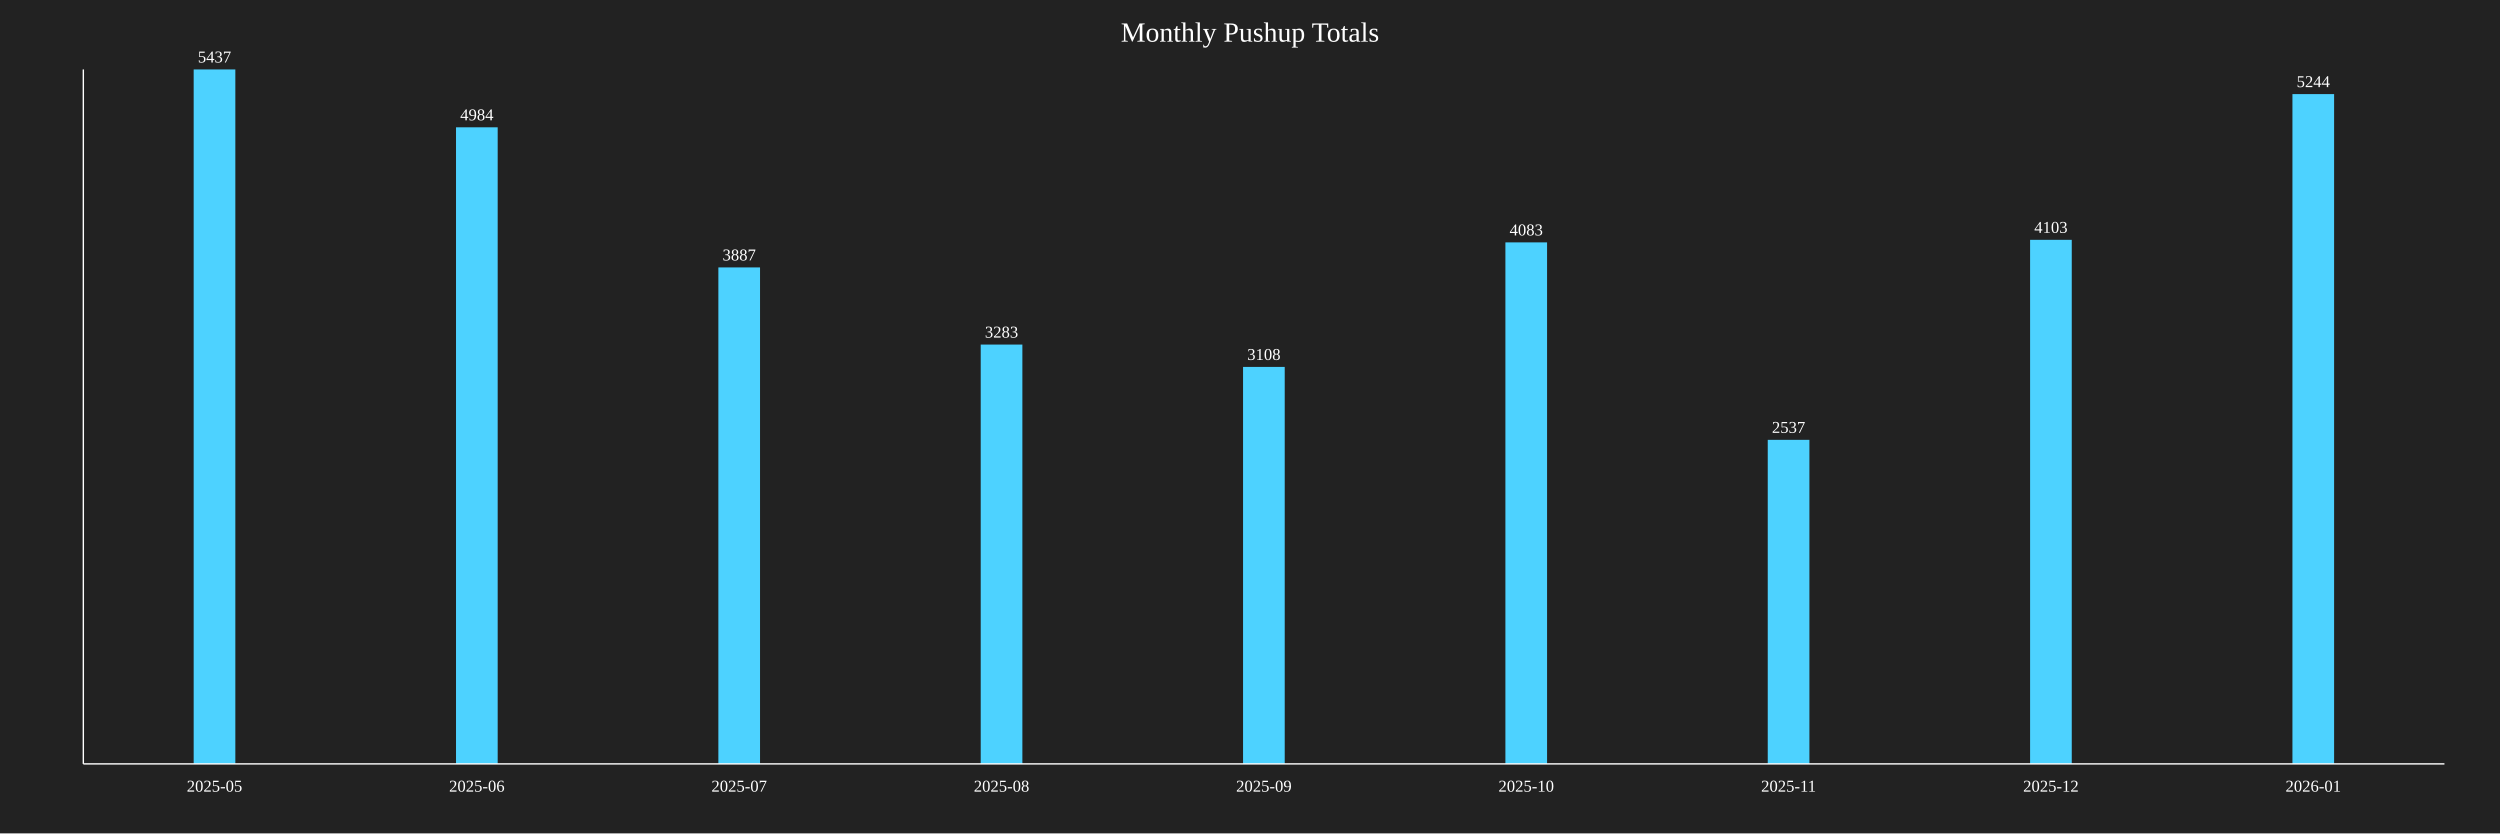
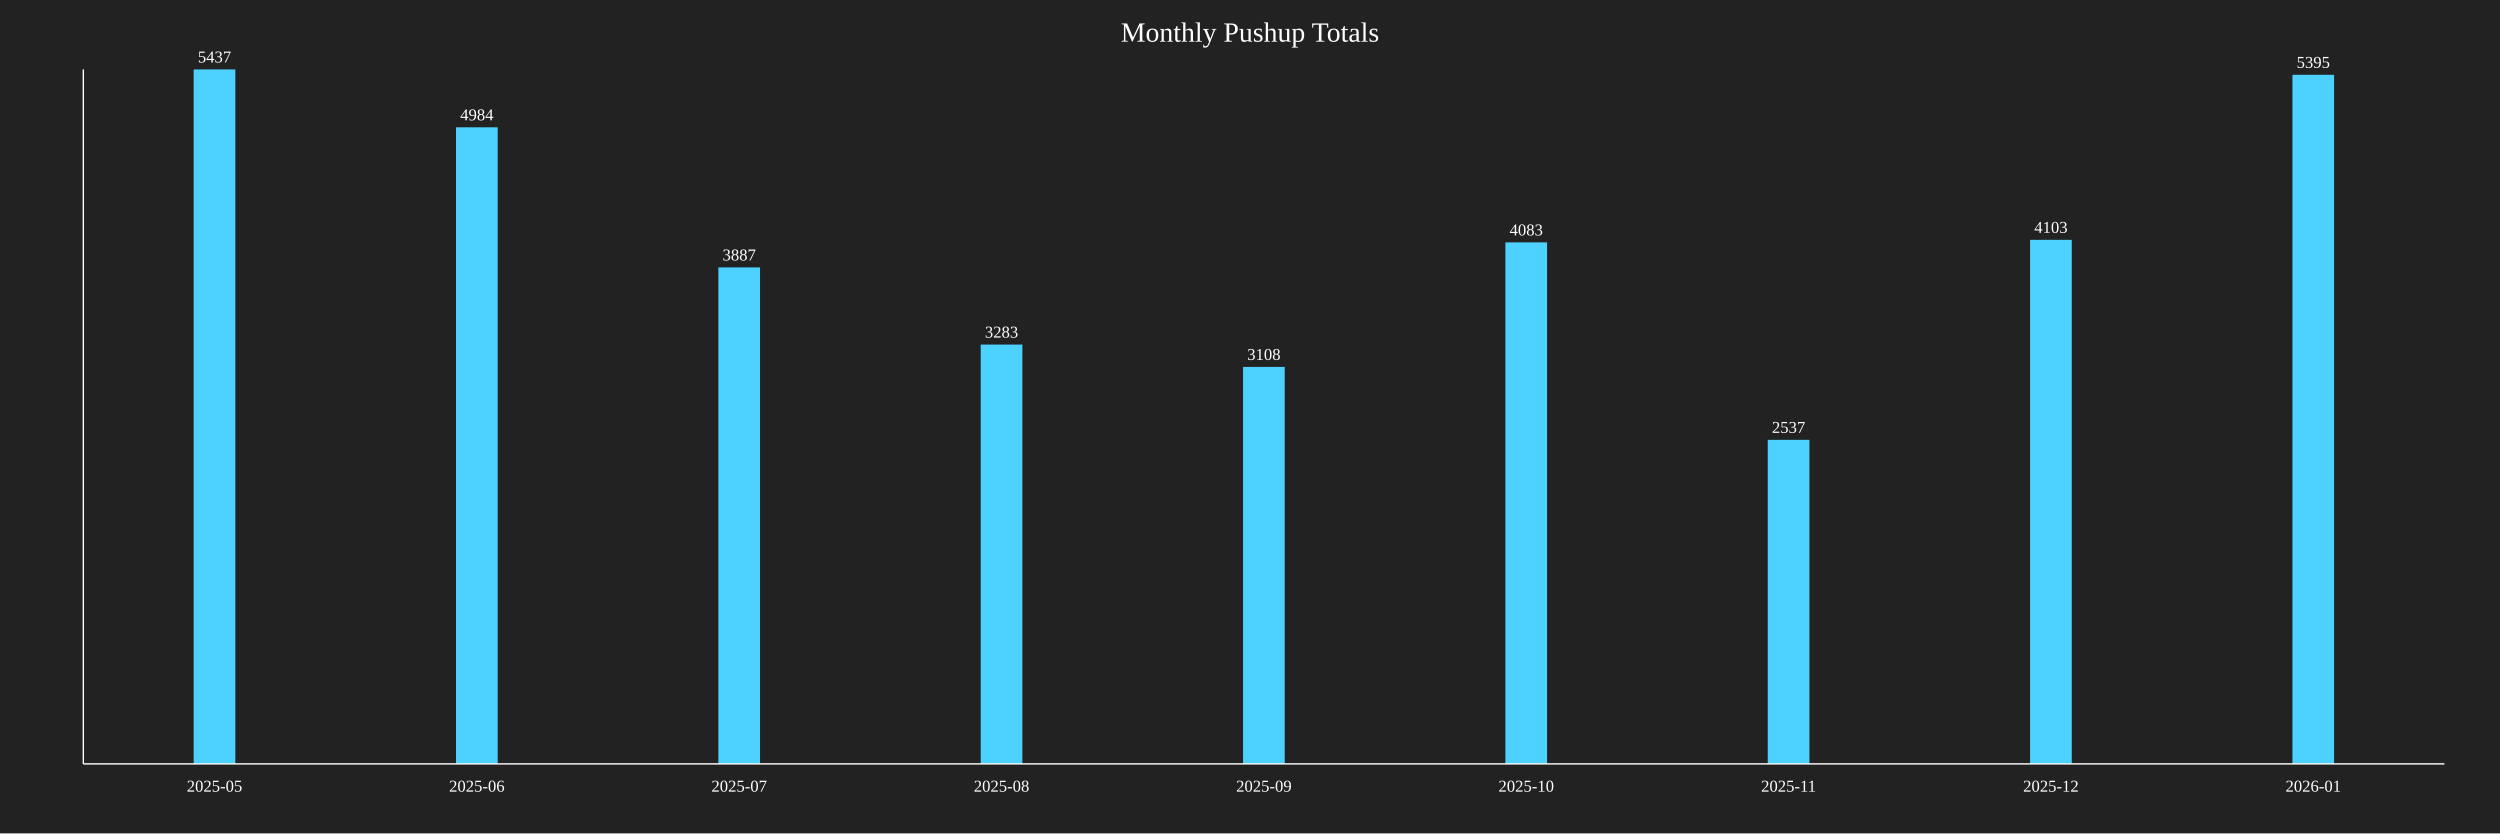
<svg xmlns="http://www.w3.org/2000/svg" baseProfile="full" height="600" version="1.1" width="1800">
  <defs />
  <rect fill="#222222" height="100%" width="100%" x="0" y="0" />
  <text fill="white" font-size="20" text-anchor="middle" x="900.0" y="30">Monthly Pushup Totals</text>
  <rect fill="#4DD2FF" height="500.0" width="30" x="139.444" y="50.0" />
  <text fill="white" font-size="12" text-anchor="middle" x="154.444" y="45.0">5437</text>
  <text fill="white" font-size="12" text-anchor="middle" x="154.444" y="570">2025-05</text>
  <rect fill="#4DD2FF" height="458.341" width="30" x="328.333" y="91.659" />
  <text fill="white" font-size="12" text-anchor="middle" x="343.333" y="86.659">4984</text>
  <text fill="white" font-size="12" text-anchor="middle" x="343.333" y="570">2025-06</text>
  <rect fill="#4DD2FF" height="357.458" width="30" x="517.222" y="192.542" />
  <text fill="white" font-size="12" text-anchor="middle" x="532.222" y="187.542">3887</text>
  <text fill="white" font-size="12" text-anchor="middle" x="532.222" y="570">2025-07</text>
  <rect fill="#4DD2FF" height="301.913" width="30" x="706.111" y="248.087" />
  <text fill="white" font-size="12" text-anchor="middle" x="721.111" y="243.087">3283</text>
  <text fill="white" font-size="12" text-anchor="middle" x="721.111" y="570">2025-08</text>
  <rect fill="#4DD2FF" height="285.819" width="30" x="895.0" y="264.181" />
  <text fill="white" font-size="12" text-anchor="middle" x="910.0" y="259.181">3108</text>
  <text fill="white" font-size="12" text-anchor="middle" x="910.0" y="570">2025-09</text>
  <rect fill="#4DD2FF" height="375.483" width="30" x="1083.889" y="174.517" />
  <text fill="white" font-size="12" text-anchor="middle" x="1098.889" y="169.517">4083</text>
  <text fill="white" font-size="12" text-anchor="middle" x="1098.889" y="570">2025-10</text>
  <rect fill="#4DD2FF" height="233.309" width="30" x="1272.778" y="316.691" />
  <text fill="white" font-size="12" text-anchor="middle" x="1287.778" y="311.691">2537</text>
  <text fill="white" font-size="12" text-anchor="middle" x="1287.778" y="570">2025-11</text>
  <rect fill="#4DD2FF" height="377.322" width="30" x="1461.667" y="172.678" />
  <text fill="white" font-size="12" text-anchor="middle" x="1476.667" y="167.678">4103</text>
  <text fill="white" font-size="12" text-anchor="middle" x="1476.667" y="570">2025-12</text>
-   <rect fill="#4DD2FF" height="482.251" width="30" x="1650.556" y="67.749" />
-   <text fill="white" font-size="12" text-anchor="middle" x="1665.556" y="62.749">5244</text>
+   <rect fill="#4DD2FF" height="496.138" width="30" x="1650.556" y="53.862" />
+   <text fill="white" font-size="12" text-anchor="middle" x="1665.556" y="48.862">5395</text>
  <text fill="white" font-size="12" text-anchor="middle" x="1665.556" y="570">2026-01</text>
  <line stroke="white" x1="60" x2="60" y1="50" y2="550" />
  <line stroke="white" x1="60" x2="1760" y1="550" y2="550" />
</svg>
